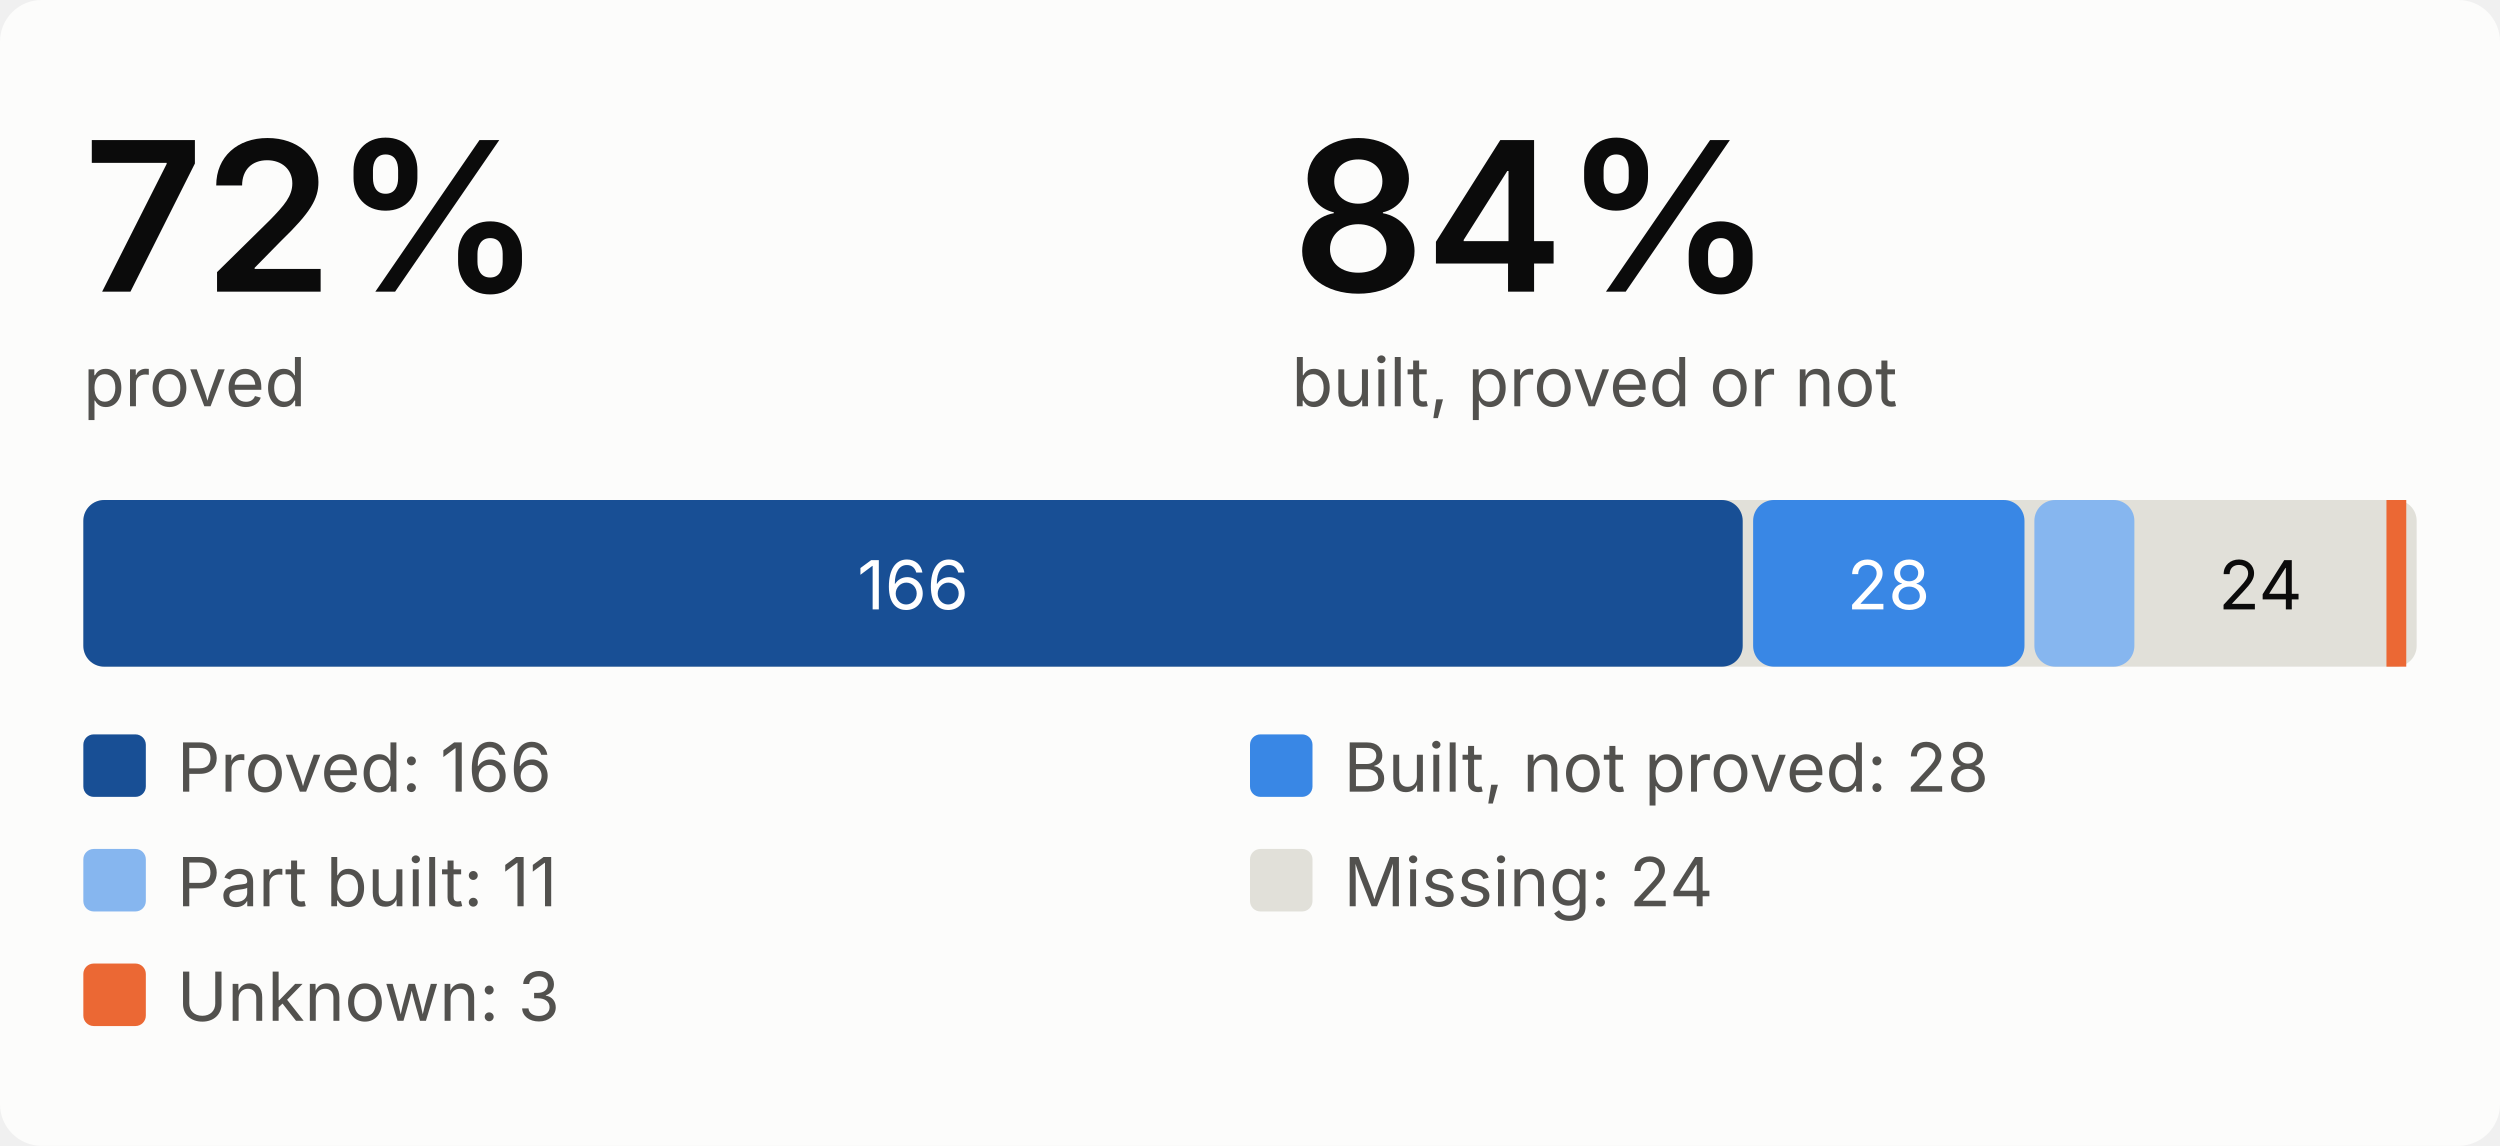
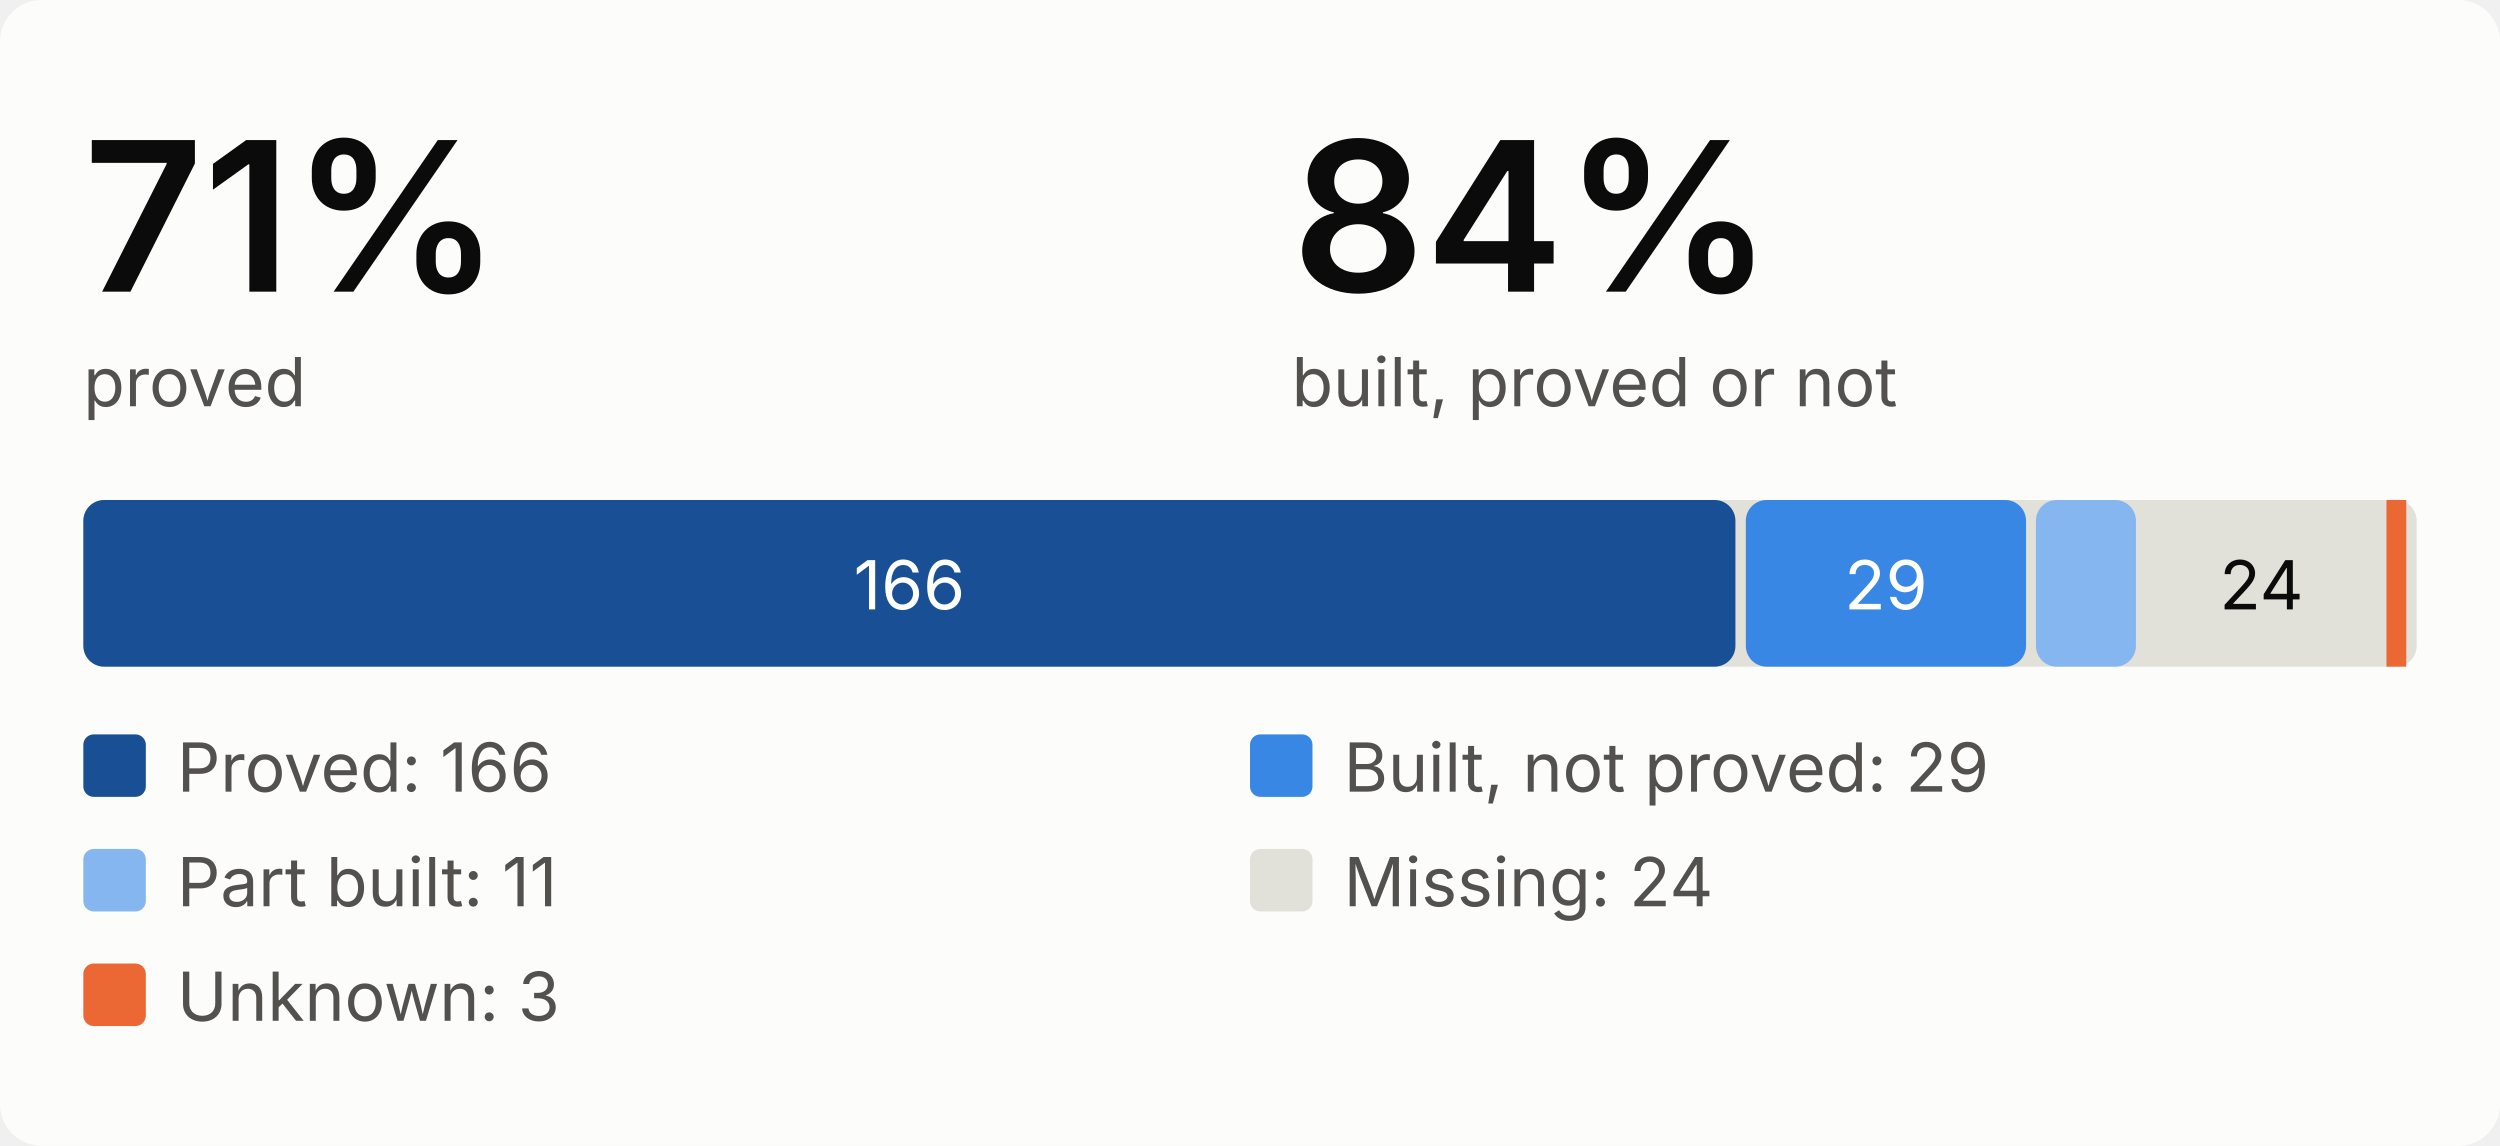
- <svg xmlns="http://www.w3.org/2000/svg" viewBox="0 0 480 220" role="img" aria-label="72 percent proved, 84 percent built, of 232 features">
+ <svg xmlns="http://www.w3.org/2000/svg" viewBox="0 0 480 220" role="img" aria-label="71 percent proved, 84 percent built, of 233 features">
  <style>
.bg{fill:#fcfcfb}.t{fill:#0b0b0b}.s{fill:#52514e}.track{fill:#e1e0d9}
.proved{fill:#184f95}.built{fill:#3987e5}.part{fill:#86b6ef}.missing{fill:#e1e0d9}.unknown{fill:#eb6834}
.bad{fill:#eb6834}.none{fill:#c3c2b7}
.in-proved,.in-built,.in-unknown,.in-bad{fill:#fff}.in-part,.in-missing,.in-none{fill:#0b0b0b}
@media (prefers-color-scheme:dark){
.bg{fill:#1a1a19}.t{fill:#f0efec}.s{fill:#c3c2b7}.track{fill:#383835}
.proved{fill:#86b6ef}.built{fill:#3987e5}.part{fill:#184f95}.missing{fill:#383835}.unknown{fill:#d95926}
.bad{fill:#d95926}.none{fill:#52514e}
.in-proved{fill:#0b0b0b}.in-part,.in-missing,.in-none{fill:#f0efec}
}
text{font-family:system-ui,-apple-system,"Segoe UI",sans-serif;font-size:14px}
.big{font-size:40px;font-weight:600}.b{font-weight:600}.sm{font-size:13px}
</style>
  <rect width="480" height="220" rx="8" class="bg" />
-   <text x="16.0" y="56" class="t big">72%</text>
+   <text x="16.0" y="56" class="t big">71%</text>
  <text x="16.0" y="78" class="s sm">proved</text>
  <text x="248.0" y="56" class="t big">84%</text>
  <text x="248.0" y="78" class="s sm">built, proved or not</text>
  <rect x="16.0" y="96" width="448.0" height="32" rx="4" class="track" />
-   <rect x="16.0" y="96" width="318.6" height="32" rx="4" class="proved" />
-   <text x="175.3" y="117.0" class="in-proved sm" text-anchor="middle">166</text>
-   <rect x="336.6" y="96" width="52.1" height="32" rx="4" class="built" />
-   <text x="362.6" y="117.0" class="in-built sm" text-anchor="middle">28</text>
-   <rect x="390.6" y="96" width="19.2" height="32" rx="4" class="part" />
-   <text x="434.0" y="117.0" class="in-missing sm" text-anchor="middle">24</text>
+   <rect x="16.0" y="96" width="317.2" height="32" rx="4" class="proved" />
+   <text x="174.6" y="117.0" class="in-proved sm" text-anchor="middle">166</text>
+   <rect x="335.2" y="96" width="53.8" height="32" rx="4" class="built" />
+   <text x="362.1" y="117.0" class="in-built sm" text-anchor="middle">29</text>
+   <rect x="390.9" y="96" width="19.2" height="32" rx="4" class="part" />
+   <text x="434.2" y="117.0" class="in-missing sm" text-anchor="middle">24</text>
  <rect x="458.2" y="96" width="3.8" height="32" class="unknown" />
  <rect x="16.0" y="141" width="12.0" height="12" rx="2" class="proved" />
  <text x="34.0" y="152" class="s sm">Proved: 166</text>
  <rect x="240.0" y="141" width="12.0" height="12" rx="2" class="built" />
-   <text x="258.0" y="152" class="s sm">Built, not proved: 28</text>
+   <text x="258.0" y="152" class="s sm">Built, not proved: 29</text>
  <rect x="16.0" y="163" width="12.0" height="12" rx="2" class="part" />
  <text x="34.0" y="174" class="s sm">Part built: 11</text>
  <rect x="240.0" y="163" width="12.0" height="12" rx="2" class="missing" />
  <text x="258.0" y="174" class="s sm">Missing: 24</text>
  <rect x="16.0" y="185" width="12.0" height="12" rx="2" class="unknown" />
  <text x="34.0" y="196" class="s sm">Unknown: 3</text>
</svg>
